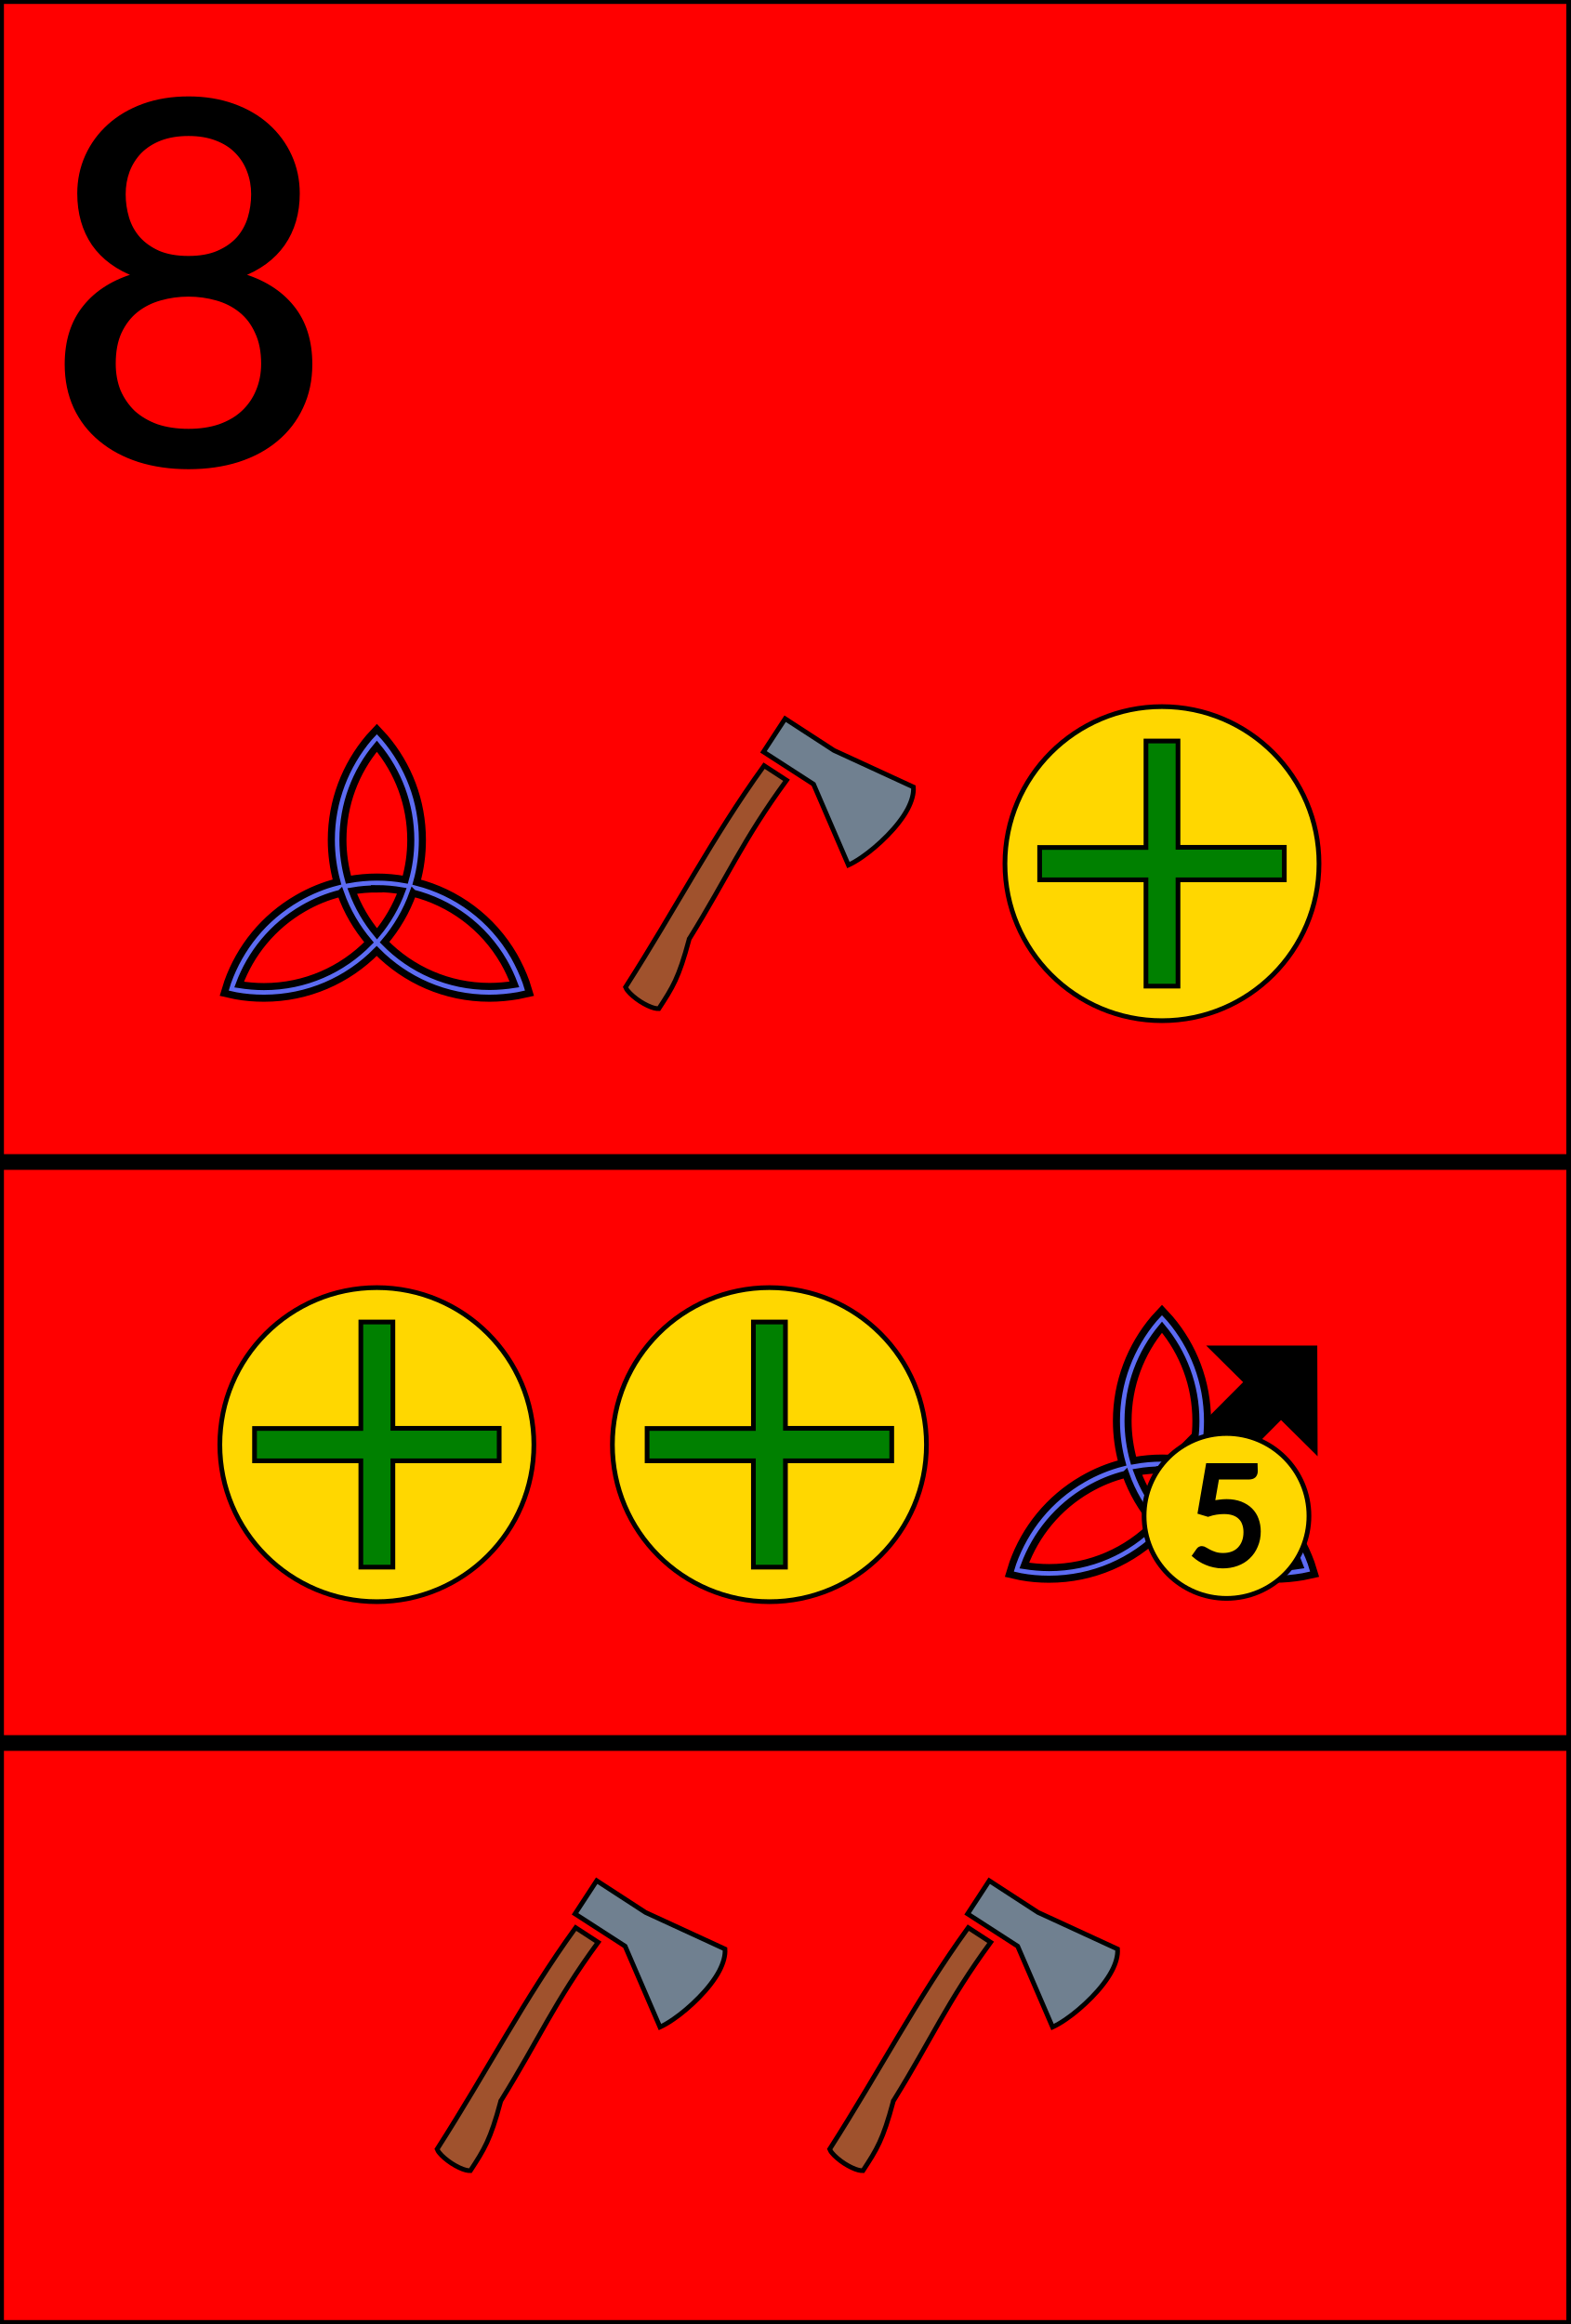
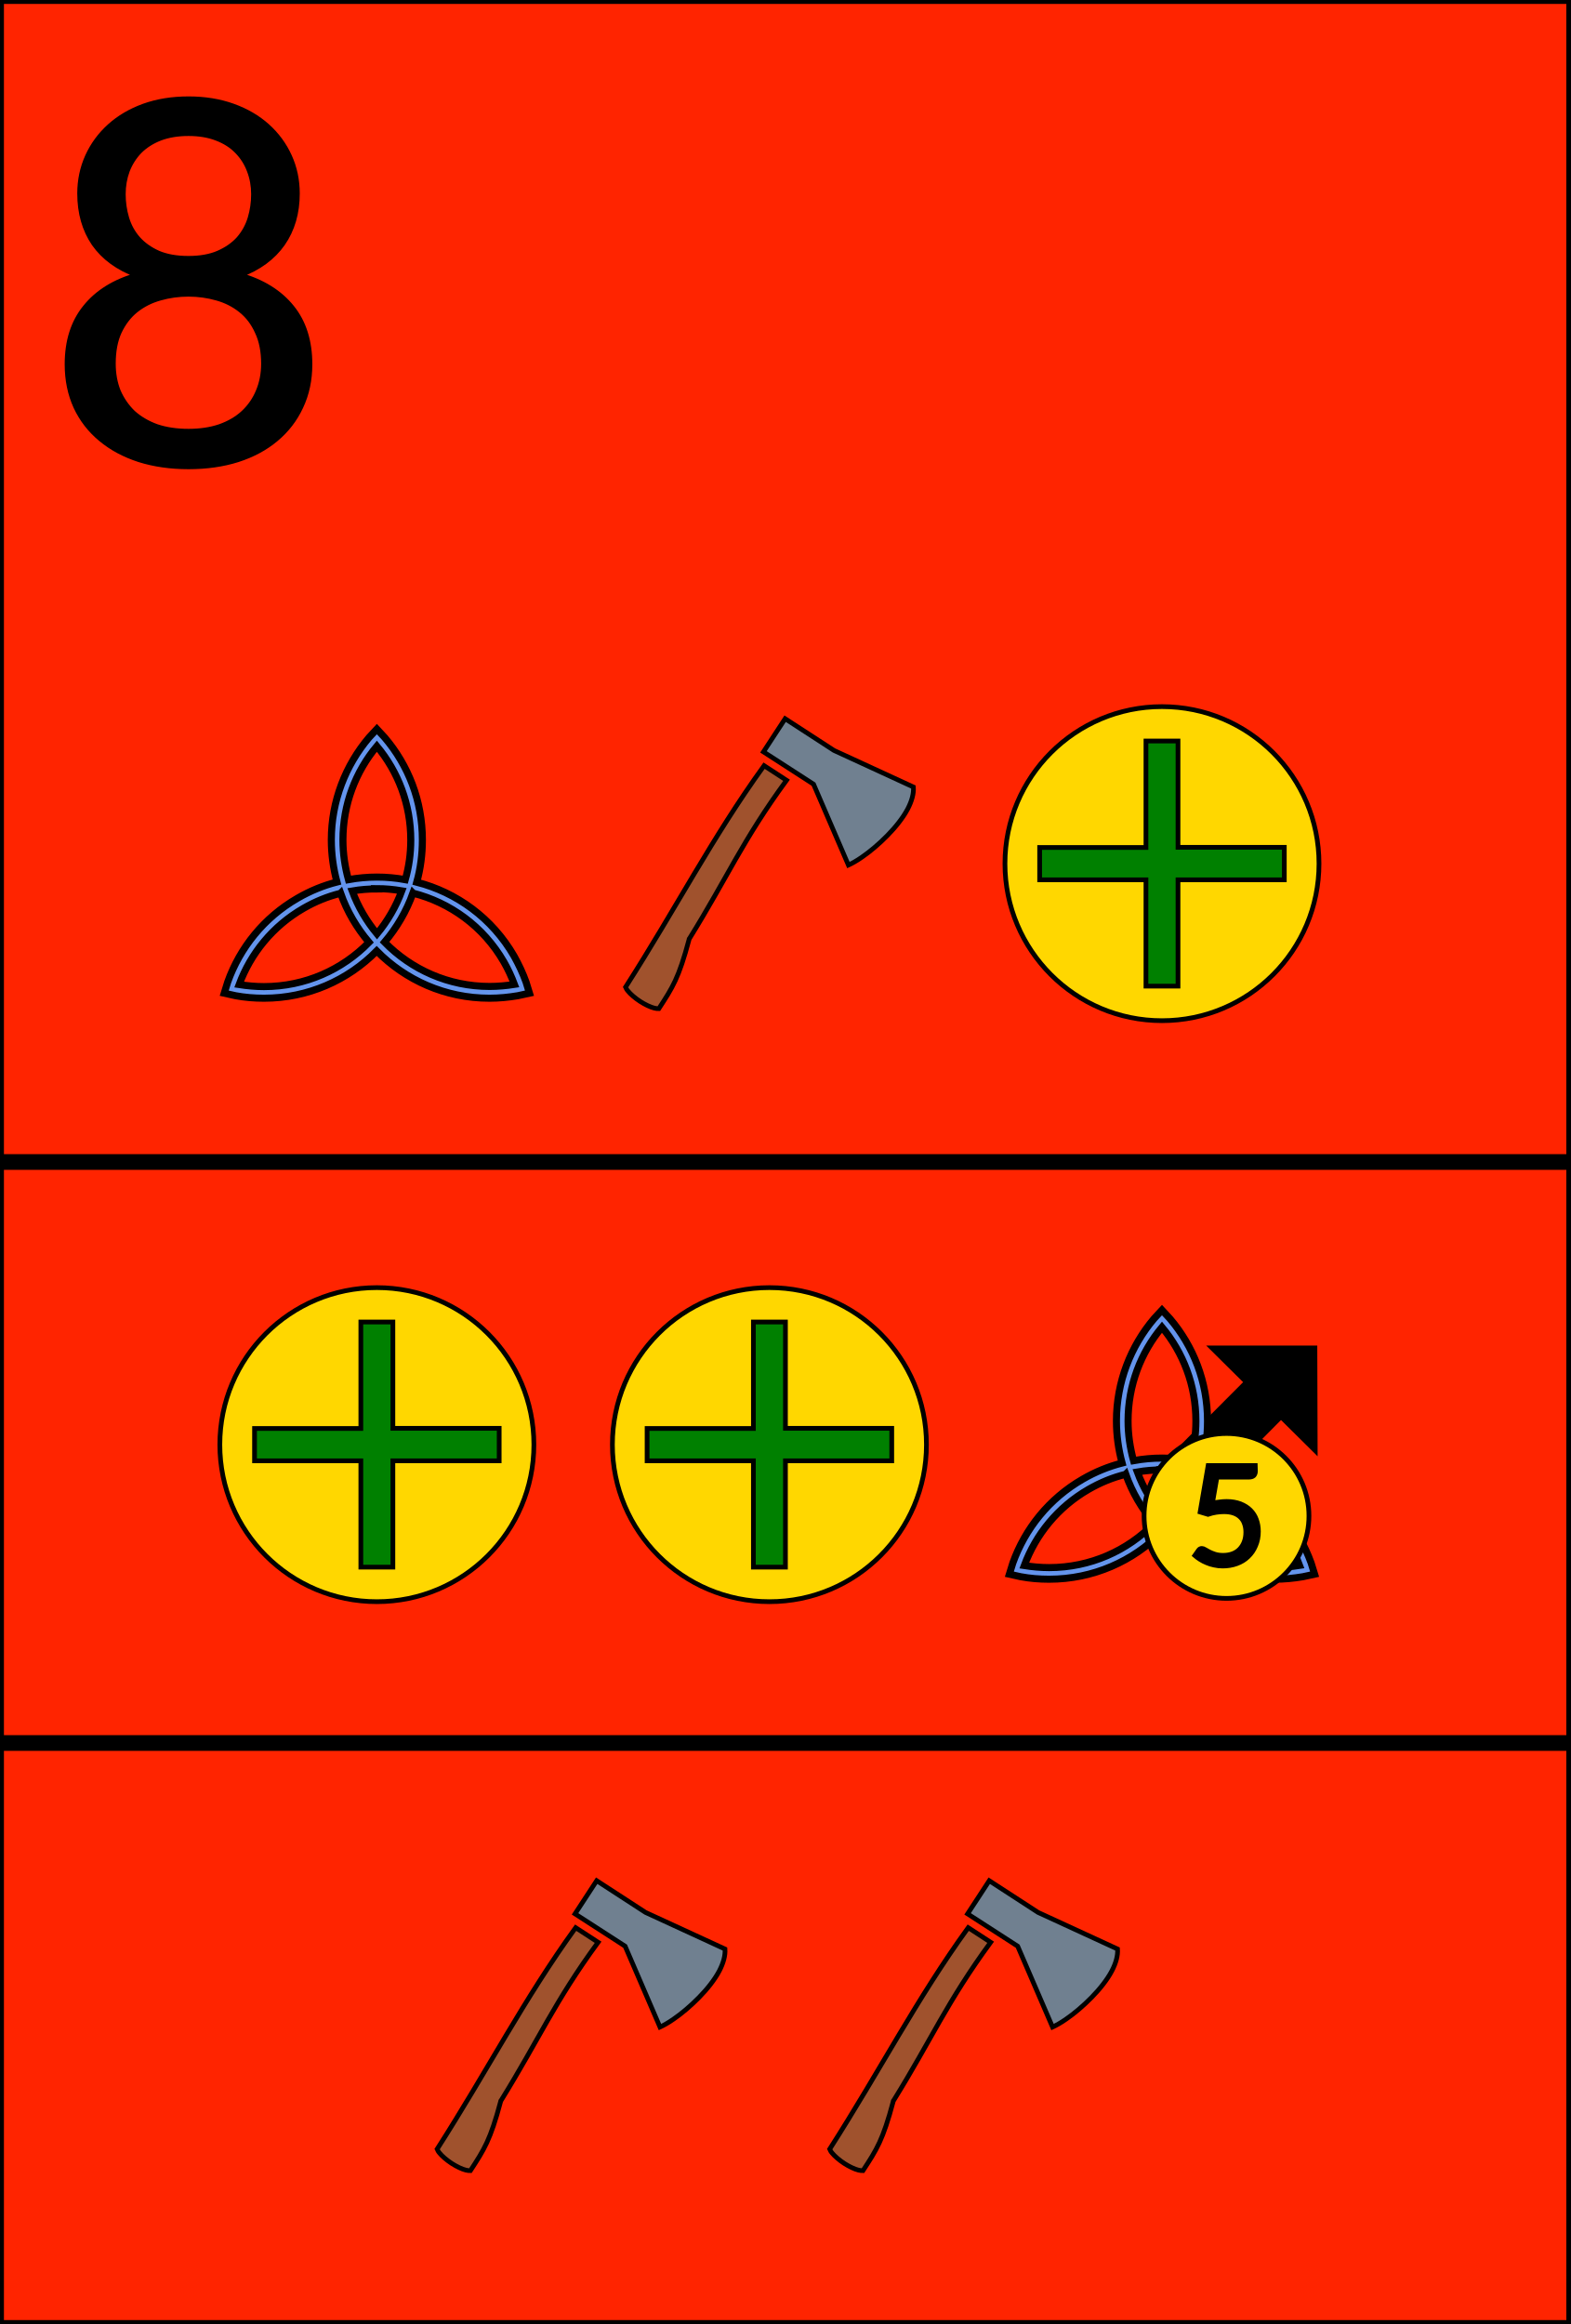
<svg xmlns="http://www.w3.org/2000/svg" height="148" width="100" viewbox="0 0 100 148">
-   <rect x="0" y="0" height="148" width="100" style="fill:#ff0000;stroke:#000000;stroke-width:0.5px" />
+   <rect x="0" y="0" height="148" width="100" style="fill:#ff2400;stroke:#000000;stroke-width:0.5px" />
  <line x1="0" y1="74" x2="100" y2="74" style="stroke:#000000;stroke-width:1px" />
  <line x1="0" y1="111" x2="100" y2="111" style="stroke:#000000;stroke-width:1px" />
  <g transform="translate(2,2)">
    <path d="M 10.00,27.73 Q 8.29,27.73 6.86,27.28 5.44,26.82 4.42,25.97 3.39,25.12 2.83,23.92 2.27,22.70 2.27,21.20 q 0,-2.21 1.15,-3.63 1.15,-1.44 3.30,-2.05 -1.81,-0.67 -2.74,-2.00 -0.91,-1.34 -0.91,-3.20 0,-1.26 0.50,-2.37 0.50,-1.10 1.41,-1.92 0.91,-0.82 2.18,-1.28 1.28,-0.46 2.85,-0.46 1.55,0 2.83,0.46 1.28,0.46 2.19,1.28 0.91,0.82 1.41,1.92 0.50,1.10 0.50,2.37 0,1.86 -0.93,3.20 -0.93,1.33 -2.72,2.00 2.14,0.61 3.30,2.05 1.15,1.42 1.15,3.63 0,1.50 -0.58,2.72 -0.56,1.20 -1.58,2.05 -1.01,0.85 -2.43,1.31 -1.42,0.45 -3.14,0.45 z m 0,-2.27 q 1.12,0 2.00,-0.30 0.90,-0.32 1.50,-0.88 0.62,-0.58 0.94,-1.36 0.34,-0.80 0.34,-1.76 0,-1.18 -0.40,-2.02 Q 14.00,18.29 13.33,17.76 12.67,17.23 11.81,16.99 10.94,16.74 10.00,16.74 9.06,16.74 8.19,16.99 7.33,17.23 6.66,17.76 6.00,18.29 5.60,19.14 q -0.38,0.83 -0.38,2.02 0,0.96 0.32,1.76 0.34,0.78 0.94,1.36 0.62,0.56 1.50,0.88 0.90,0.30 2.02,0.30 z m 0,-11.01 q 1.12,0 1.904,-0.34 0.80,-0.35 1.30,-0.91 0.50,-0.58 0.72,-1.31 0.22,-0.74 0.22,-1.52 0,-0.80 -0.27,-1.50 -0.26,-0.70 -0.78,-1.23 -0.51,-0.53 -1.30,-0.83 -0.77,-0.30 -1.79,-0.30 -1.02,0 -1.81,0.30 -0.77,0.30 -1.30,0.83 -0.51,0.53 -0.78,1.23 -0.26,0.70 -0.26,1.50 0,0.78 0.22,1.52 0.22,0.74 0.72,1.31 0.50,0.56 1.28,0.91 0.80,0.34 1.92,0.34 z" style="fill:#000000;stroke:#000000;stroke-width:0.3px" />
  </g>
  <g transform="translate(14,43)">
-     <path d="m 10.0,4.52 c 1.35,1.62 2.16,3.70 2.16,5.97 0,0.88 -0.12,1.72 -0.35,2.53 -1.19,-0.22 -2.41,-0.22 -3.62,0 -0.22,-0.80 -0.35,-1.65 -0.35,-2.53 0,-2.27 0.81,-4.35 2.16,-5.97 z m -0.02,9.07 c 0.54,0 1.08,0.05 1.61,0.14 -0.37,1.0 -0.91,1.93 -1.58,2.74 -0.67,-0.81 -1.21,-1.73 -1.58,-2.73 0.52,-0.09 1.04,-0.13 1.56,-0.13 z m -2.29,0.29 c 0.41,1.16 1.03,2.21 1.81,3.13 -1.70,1.74 -4.06,2.82 -6.69,2.82 -0.54,0 -1.07,-0.05 -1.58,-0.13 0.73,-1.97 2.13,-3.72 4.09,-4.85 0.76,-0.44 1.55,-0.76 2.36,-0.96 z m 4.62,0 c 2.35,0.60 4.47,2.11 5.78,4.38 0.27,0.47 0.49,0.95 0.67,1.43 -0.51,0.08 -1.04,0.13 -1.58,0.13 -2.62,0 -4.99,-1.08 -6.69,-2.82 0.78,-0.92 1.40,-1.98 1.81,-3.13 z m 7.41,6.37 -0.22,-0.71 c -0.20,-0.56 -0.46,-1.11 -0.76,-1.65 -1.40,-2.43 -3.67,-4.06 -6.20,-4.71 0.24,-0.86 0.36,-1.76 0.36,-2.69 0,-2.49 -0.90,-4.76 -2.40,-6.52 L 10.0,3.43 9.50,3.97 C 8.01,5.73 7.10,8.01 7.10,10.49 c 0,0.93 0.13,1.83 0.36,2.68 -0.86,0.22 -1.70,0.56 -2.51,1.03 -2.15,1.24 -3.67,3.16 -4.45,5.34 l -0.22,0.71 0.72,0.16 c 0.59,0.11 1.19,0.16 1.81,0.16 2.81,0 5.35,-1.15 7.18,-3.01 1.83,1.86 4.37,3.01 7.18,3.01 0.62,0 1.22,-0.06 1.81,-0.16 z" style="fill:#5d6cf3;stroke:#000000;stroke-width:0.45px" />
+     <path d="m 10.0,4.52 c 1.35,1.62 2.16,3.70 2.16,5.97 0,0.88 -0.12,1.72 -0.35,2.53 -1.19,-0.22 -2.41,-0.22 -3.62,0 -0.22,-0.80 -0.35,-1.65 -0.35,-2.53 0,-2.27 0.81,-4.35 2.16,-5.97 z m -0.02,9.07 c 0.54,0 1.08,0.05 1.61,0.14 -0.37,1.0 -0.91,1.93 -1.58,2.74 -0.67,-0.81 -1.21,-1.73 -1.58,-2.73 0.52,-0.09 1.04,-0.13 1.56,-0.13 z m -2.29,0.29 c 0.41,1.16 1.03,2.21 1.81,3.13 -1.70,1.74 -4.06,2.82 -6.69,2.82 -0.54,0 -1.07,-0.05 -1.58,-0.13 0.73,-1.97 2.13,-3.72 4.09,-4.85 0.76,-0.44 1.55,-0.76 2.36,-0.96 z m 4.62,0 c 2.35,0.60 4.47,2.11 5.78,4.38 0.27,0.47 0.49,0.95 0.67,1.43 -0.51,0.08 -1.04,0.13 -1.58,0.13 -2.62,0 -4.99,-1.08 -6.69,-2.82 0.78,-0.92 1.40,-1.98 1.81,-3.13 z m 7.41,6.37 -0.22,-0.71 c -0.20,-0.56 -0.46,-1.11 -0.76,-1.65 -1.40,-2.43 -3.67,-4.06 -6.20,-4.71 0.24,-0.86 0.36,-1.76 0.36,-2.69 0,-2.49 -0.90,-4.76 -2.40,-6.52 L 10.0,3.43 9.50,3.97 C 8.01,5.73 7.10,8.01 7.10,10.49 c 0,0.93 0.13,1.83 0.36,2.68 -0.86,0.22 -1.70,0.56 -2.51,1.03 -2.15,1.24 -3.67,3.16 -4.45,5.34 l -0.22,0.71 0.72,0.16 c 0.59,0.11 1.19,0.16 1.81,0.16 2.81,0 5.35,-1.15 7.18,-3.01 1.83,1.86 4.37,3.01 7.18,3.01 0.62,0 1.22,-0.06 1.81,-0.16 z" style="fill:#6495ed;stroke:#000000;stroke-width:0.45px" />
  </g>
  <g transform="translate(39,43)">
    <path d="m 11.0,2.77 -1.38,2.11 3.19,2.06 2.22,5.15 c 0.22,-0.10 0.53,-0.27 0.87,-0.51 0.51,-0.35 1.08,-0.83 1.61,-1.37 0.53,-0.54 1.00,-1.13 1.30,-1.70 0.26,-0.50 0.39,-0.98 0.36,-1.39 L 14.11,4.79 Z" style="fill:#708090;stroke:#000000;stroke-width:0.3px" />
    <path d="M 9.66,5.76 C 6.35,10.34 4.10,14.76 0.84,19.86 c 0,0 0,0 0.01,0.02 0.01,0.04 0.06,0.14 0.14,0.23 0.16,0.20 0.45,0.45 0.77,0.66 0.31,0.20 0.66,0.37 0.91,0.43 0.13,0.03 0.23,0.04 0.27,0.03 0.01,0 0.01,0 0.02,0 0.88,-1.35 1.27,-1.95 1.92,-4.39 l 0.01,-0.05 0.03,-0.04 c 2.41,-3.89 3.38,-6.25 6.17,-10.06 z" style="fill:#a0522d;stroke:#000000;stroke-width:0.3px" />
  </g>
  <g transform="translate(64,43)">
    <circle cx="10" cy="12" r="10" style="fill:#ffd700;stroke:#000000;stroke-width:0.3px" />
    <path d="m 11.02,4.19 v 6.77 h 6.77 v 2.07 h -6.77 v 6.77 H 8.98 V 13.03 H 2.21 V 10.97 H 8.98 V 4.19 z" style="fill:#008000;stroke:#000000;stroke-width:0.3px" />
  </g>
  <g transform="translate(14,80)">
    <circle cx="10" cy="12" r="10" style="fill:#ffd700;stroke:#000000;stroke-width:0.3px" />
    <path d="m 11.02,4.19 v 6.77 h 6.77 v 2.07 h -6.77 v 6.77 H 8.98 V 13.03 H 2.21 V 10.97 H 8.98 V 4.19 z" style="fill:#008000;stroke:#000000;stroke-width:0.3px" />
  </g>
  <g transform="translate(39,80)">
    <circle cx="10" cy="12" r="10" style="fill:#ffd700;stroke:#000000;stroke-width:0.3px" />
    <path d="m 11.02,4.19 v 6.77 h 6.77 v 2.07 h -6.77 v 6.77 H 8.98 V 13.03 H 2.21 V 10.97 H 8.98 V 4.19 z" style="fill:#008000;stroke:#000000;stroke-width:0.3px" />
  </g>
  <g transform="translate(64,80)">
    <path d="m 12.65,10.76 2.73,-2.74 -1.10,-1.09 -1.10,-1.09 3.28,0 3.28,0 0.01,3.27 0.01,3.27 -1.09,-1.08 -1.09,-1.08 -2.72,2.74 -2.72,2.74 -0.63,-0.62 c -0.35,-0.34 -0.84,-0.83 -1.10,-1.08 L 9.92,13.51 z" style="fill:#000000;stroke:#000000;stroke-width:0.3px" />
-     <path d="m 10.0,4.52 c 1.35,1.62 2.16,3.70 2.16,5.97 0,0.88 -0.12,1.72 -0.35,2.53 -1.19,-0.22 -2.41,-0.22 -3.62,0 -0.22,-0.80 -0.35,-1.65 -0.35,-2.53 0,-2.27 0.81,-4.35 2.16,-5.97 z m -0.02,9.07 c 0.54,0 1.08,0.05 1.61,0.14 -0.37,1.0 -0.91,1.93 -1.58,2.74 -0.67,-0.81 -1.21,-1.73 -1.58,-2.73 0.52,-0.09 1.04,-0.13 1.56,-0.13 z m -2.29,0.29 c 0.41,1.16 1.03,2.21 1.81,3.13 -1.70,1.74 -4.06,2.82 -6.69,2.82 -0.54,0 -1.07,-0.05 -1.58,-0.13 0.73,-1.97 2.13,-3.72 4.09,-4.85 0.76,-0.44 1.55,-0.76 2.36,-0.96 z m 4.62,0 c 2.35,0.60 4.47,2.11 5.78,4.38 0.27,0.47 0.49,0.95 0.67,1.43 -0.51,0.08 -1.04,0.13 -1.58,0.13 -2.62,0 -4.99,-1.08 -6.69,-2.82 0.78,-0.92 1.40,-1.98 1.81,-3.13 z m 7.41,6.37 -0.22,-0.71 c -0.20,-0.56 -0.46,-1.11 -0.76,-1.65 -1.40,-2.43 -3.67,-4.06 -6.20,-4.71 0.24,-0.86 0.36,-1.76 0.36,-2.69 0,-2.49 -0.90,-4.76 -2.40,-6.52 L 10.0,3.43 9.50,3.97 C 8.01,5.73 7.10,8.01 7.10,10.49 c 0,0.93 0.13,1.83 0.36,2.68 -0.86,0.22 -1.70,0.56 -2.51,1.03 -2.15,1.24 -3.67,3.16 -4.45,5.34 l -0.22,0.71 0.72,0.16 c 0.59,0.11 1.19,0.16 1.81,0.16 2.81,0 5.35,-1.15 7.18,-3.01 1.83,1.86 4.37,3.01 7.18,3.01 0.62,0 1.22,-0.06 1.81,-0.16 z" style="fill:#5d6cf3;stroke:#000000;stroke-width:0.45px" />
+     <path d="m 10.0,4.52 c 1.35,1.62 2.16,3.70 2.16,5.97 0,0.88 -0.12,1.72 -0.35,2.53 -1.19,-0.22 -2.41,-0.22 -3.62,0 -0.22,-0.80 -0.35,-1.65 -0.35,-2.53 0,-2.27 0.81,-4.35 2.16,-5.97 z m -0.02,9.07 c 0.54,0 1.08,0.05 1.61,0.14 -0.37,1.0 -0.91,1.93 -1.58,2.74 -0.67,-0.81 -1.21,-1.73 -1.58,-2.73 0.52,-0.09 1.04,-0.13 1.56,-0.13 z m -2.29,0.29 c 0.41,1.16 1.03,2.21 1.81,3.13 -1.70,1.74 -4.06,2.82 -6.69,2.82 -0.54,0 -1.07,-0.05 -1.58,-0.13 0.73,-1.97 2.13,-3.72 4.09,-4.85 0.76,-0.44 1.55,-0.76 2.36,-0.96 z m 4.62,0 c 2.35,0.60 4.47,2.11 5.78,4.38 0.27,0.47 0.49,0.95 0.67,1.43 -0.51,0.08 -1.04,0.13 -1.58,0.13 -2.62,0 -4.99,-1.08 -6.69,-2.82 0.78,-0.92 1.40,-1.98 1.81,-3.13 z m 7.41,6.37 -0.22,-0.71 c -0.20,-0.56 -0.46,-1.11 -0.76,-1.65 -1.40,-2.43 -3.67,-4.06 -6.20,-4.71 0.24,-0.86 0.36,-1.76 0.36,-2.69 0,-2.49 -0.90,-4.76 -2.40,-6.52 L 10.0,3.43 9.50,3.97 C 8.01,5.73 7.10,8.01 7.10,10.49 c 0,0.93 0.13,1.83 0.36,2.68 -0.86,0.22 -1.70,0.56 -2.51,1.03 -2.15,1.24 -3.67,3.16 -4.45,5.34 l -0.22,0.71 0.72,0.16 c 0.59,0.11 1.19,0.16 1.81,0.16 2.81,0 5.35,-1.15 7.18,-3.01 1.83,1.86 4.37,3.01 7.18,3.01 0.62,0 1.22,-0.06 1.81,-0.16 z" style="fill:#6495ed;stroke:#000000;stroke-width:0.45px" />
    <circle cx="14.11" cy="16.54" r="5.25" style="fill:#ffd700;stroke:#000000;stroke-width:0.3px" />
    <path d="m 15.95,13.69 q 0,0.17 -0.10,0.28 -0.10,0.10 -0.35,0.10 H 13.50 l -0.29,1.66 q 0.25,-0.06 0.47,-0.08 0.23,-0.03 0.44,-0.03 0.49,0 0.88,0.15 0.38,0.15 0.63,0.40 0.26,0.26 0.38,0.60 0.13,0.35 0.13,0.76 0,0.50 -0.18,0.91 -0.17,0.41 -0.48,0.70 -0.30,0.29 -0.72,0.44 -0.41,0.15 -0.90,0.15 -0.28,0 -0.54,-0.06 -0.25,-0.05 -0.48,-0.15 -0.22,-0.09 -0.41,-0.21 -0.19,-0.12 -0.34,-0.25 l 0.24,-0.34 q 0.08,-0.11 0.21,-0.11 0.09,0 0.20,0.07 0.11,0.07 0.27,0.15 0.16,0.08 0.37,0.15 0.22,0.07 0.51,0.07 0.33,0 0.60,-0.10 0.27,-0.10 0.46,-0.30 0.19,-0.20 0.29,-0.47 0.10,-0.27 0.10,-0.61 0,-0.30 -0.09,-0.54 -0.08,-0.24 -0.26,-0.41 -0.17,-0.17 -0.43,-0.26 -0.26,-0.09 -0.61,-0.09 -0.24,0 -0.50,0.04 -0.26,0.04 -0.52,0.13 l -0.50,-0.15 0.51,-2.96 h 3.00 z" style="fill:#000000;stroke:#000000;stroke-width:0.3px" />
  </g>
  <g transform="translate(27,117)">
    <path d="m 11.0,2.77 -1.38,2.11 3.19,2.06 2.22,5.15 c 0.22,-0.10 0.53,-0.27 0.87,-0.51 0.51,-0.35 1.08,-0.83 1.61,-1.37 0.53,-0.54 1.00,-1.13 1.30,-1.70 0.26,-0.50 0.39,-0.98 0.36,-1.39 L 14.11,4.79 Z" style="fill:#708090;stroke:#000000;stroke-width:0.3px" />
    <path d="M 9.66,5.76 C 6.35,10.34 4.10,14.76 0.84,19.86 c 0,0 0,0 0.01,0.02 0.01,0.04 0.06,0.14 0.14,0.23 0.16,0.20 0.45,0.45 0.77,0.66 0.31,0.20 0.66,0.37 0.91,0.43 0.13,0.03 0.23,0.04 0.27,0.03 0.01,0 0.01,0 0.02,0 0.88,-1.35 1.27,-1.95 1.92,-4.39 l 0.01,-0.05 0.03,-0.04 c 2.41,-3.89 3.38,-6.25 6.17,-10.06 z" style="fill:#a0522d;stroke:#000000;stroke-width:0.3px" />
  </g>
  <g transform="translate(52,117)">
    <path d="m 11.0,2.77 -1.38,2.11 3.19,2.06 2.22,5.15 c 0.22,-0.10 0.53,-0.27 0.87,-0.51 0.51,-0.35 1.08,-0.83 1.61,-1.37 0.53,-0.54 1.00,-1.13 1.30,-1.70 0.26,-0.50 0.39,-0.98 0.36,-1.39 L 14.11,4.79 Z" style="fill:#708090;stroke:#000000;stroke-width:0.3px" />
    <path d="M 9.66,5.76 C 6.35,10.34 4.10,14.76 0.84,19.86 c 0,0 0,0 0.01,0.02 0.01,0.04 0.06,0.14 0.14,0.23 0.16,0.20 0.45,0.45 0.77,0.66 0.31,0.20 0.66,0.37 0.91,0.43 0.13,0.03 0.23,0.04 0.27,0.03 0.01,0 0.01,0 0.02,0 0.88,-1.35 1.27,-1.95 1.92,-4.39 l 0.01,-0.05 0.03,-0.04 c 2.41,-3.89 3.38,-6.25 6.17,-10.06 z" style="fill:#a0522d;stroke:#000000;stroke-width:0.3px" />
  </g>
</svg>
